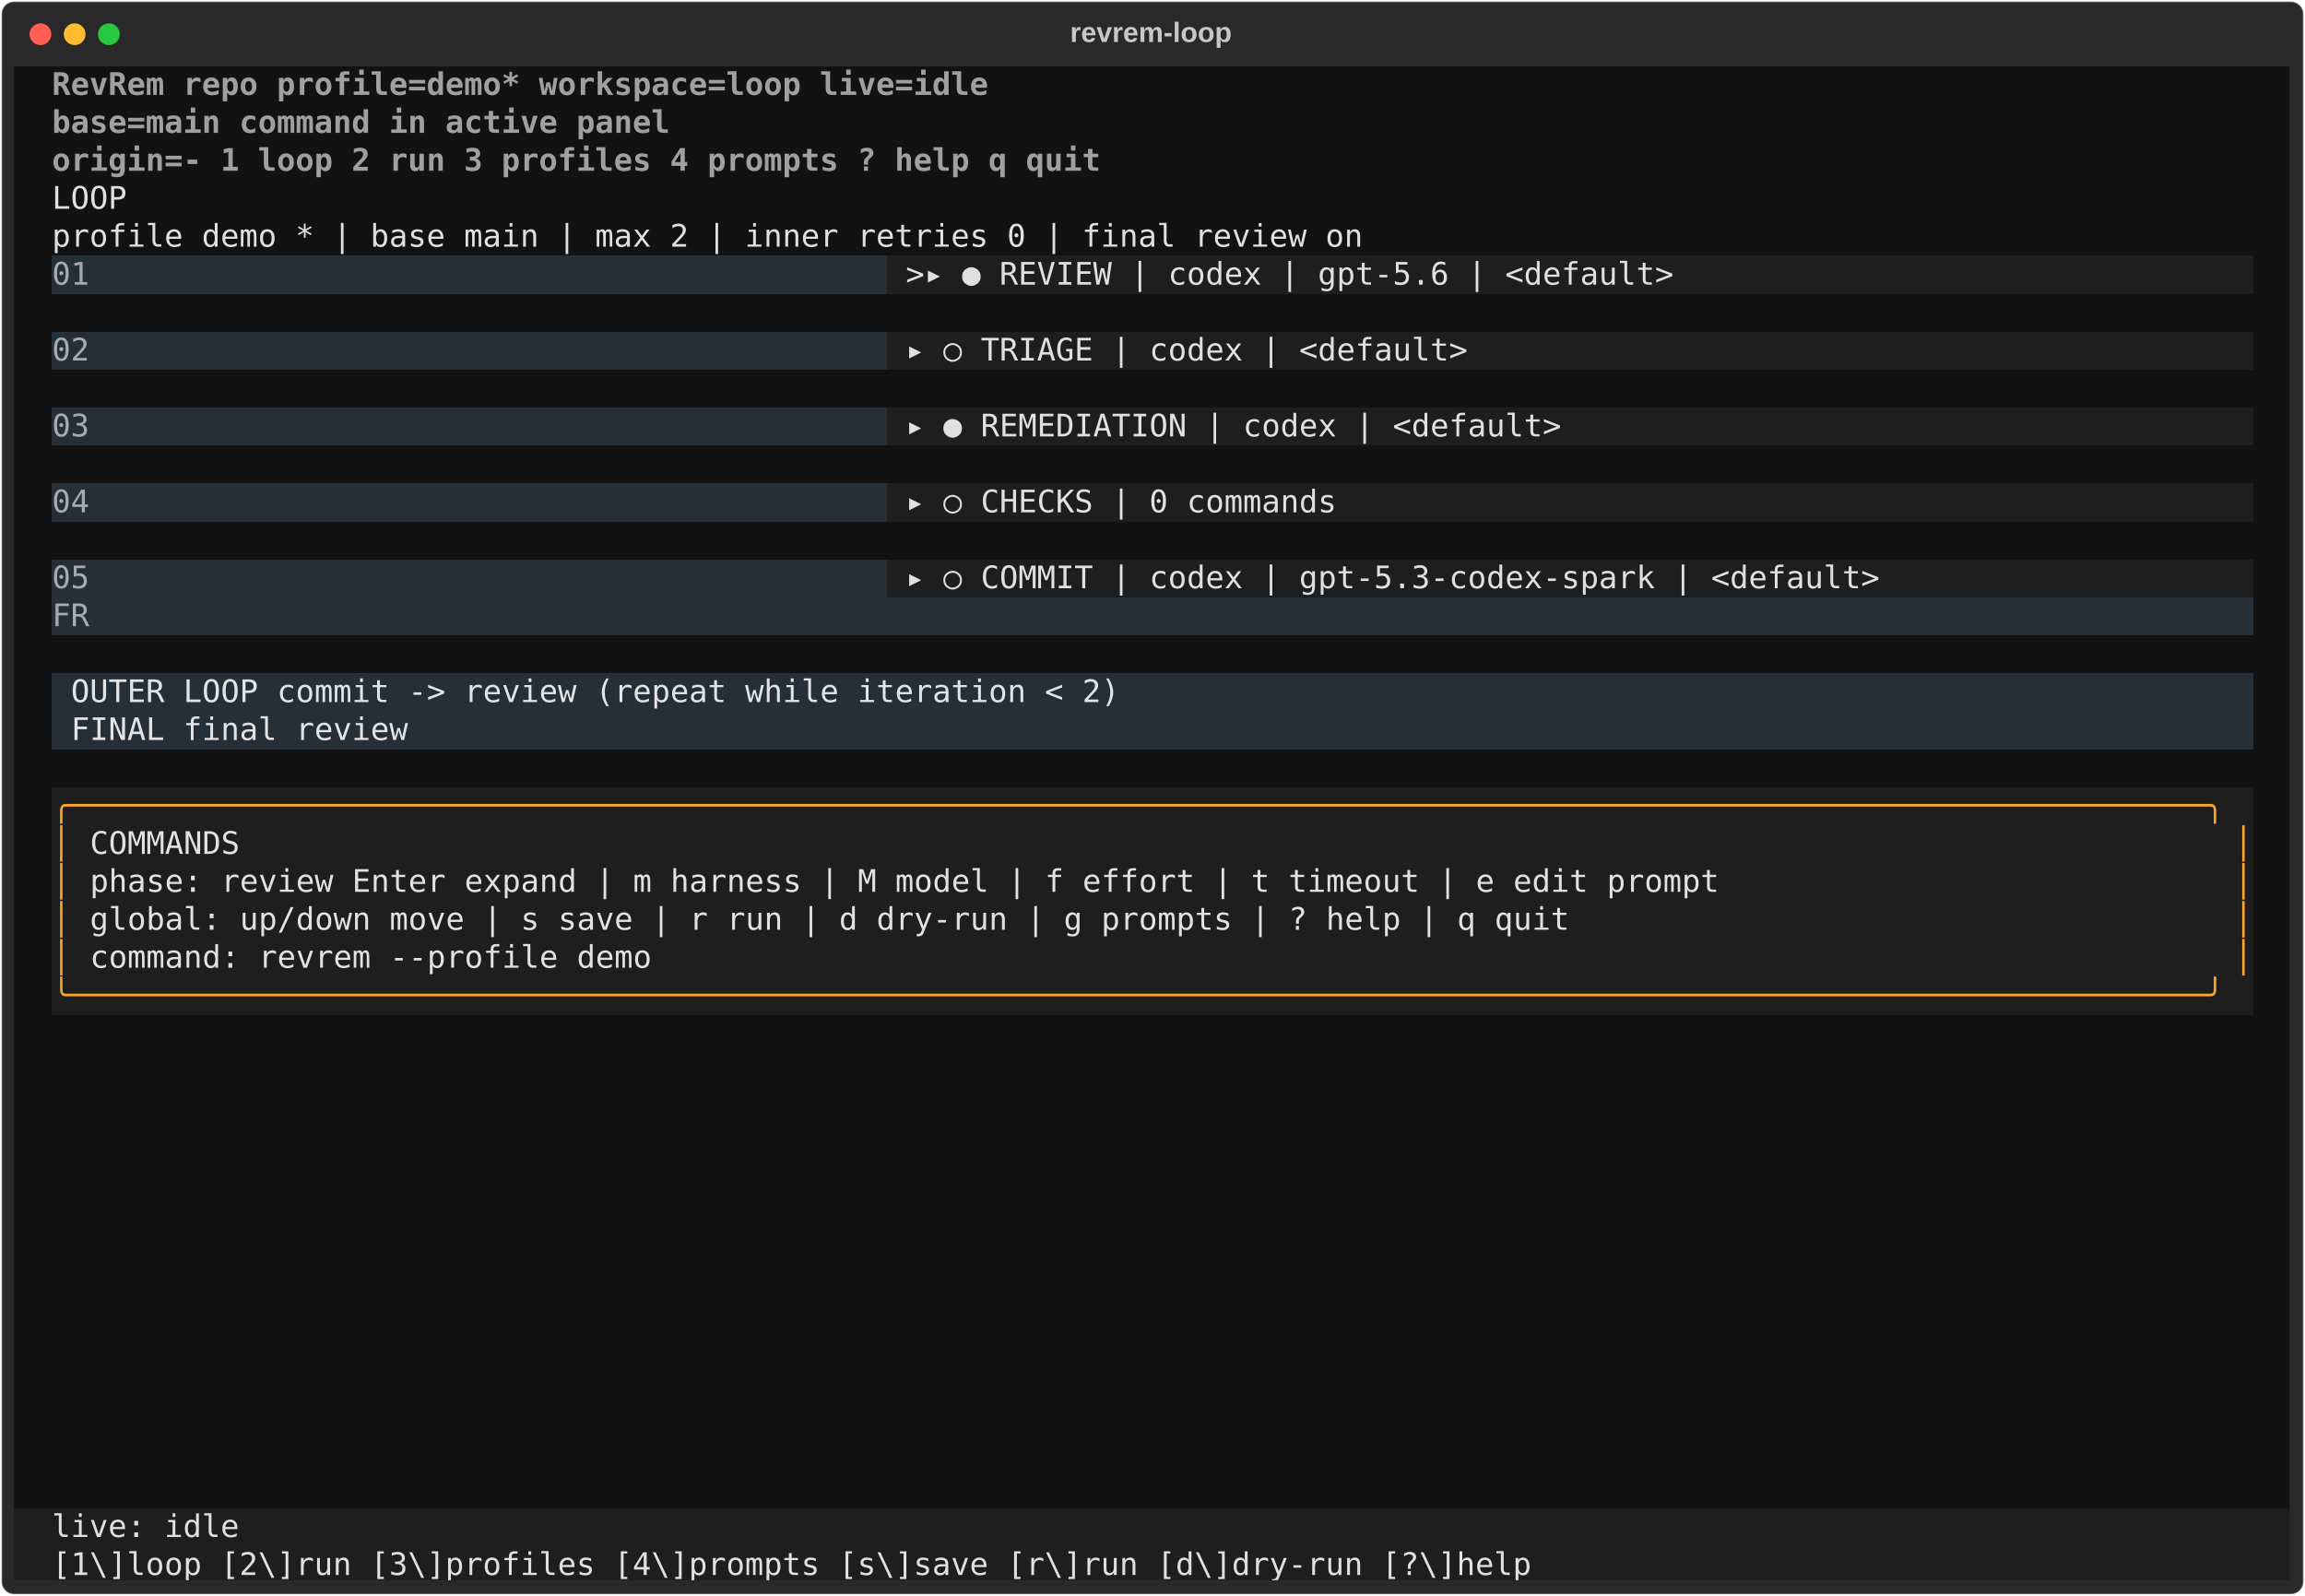
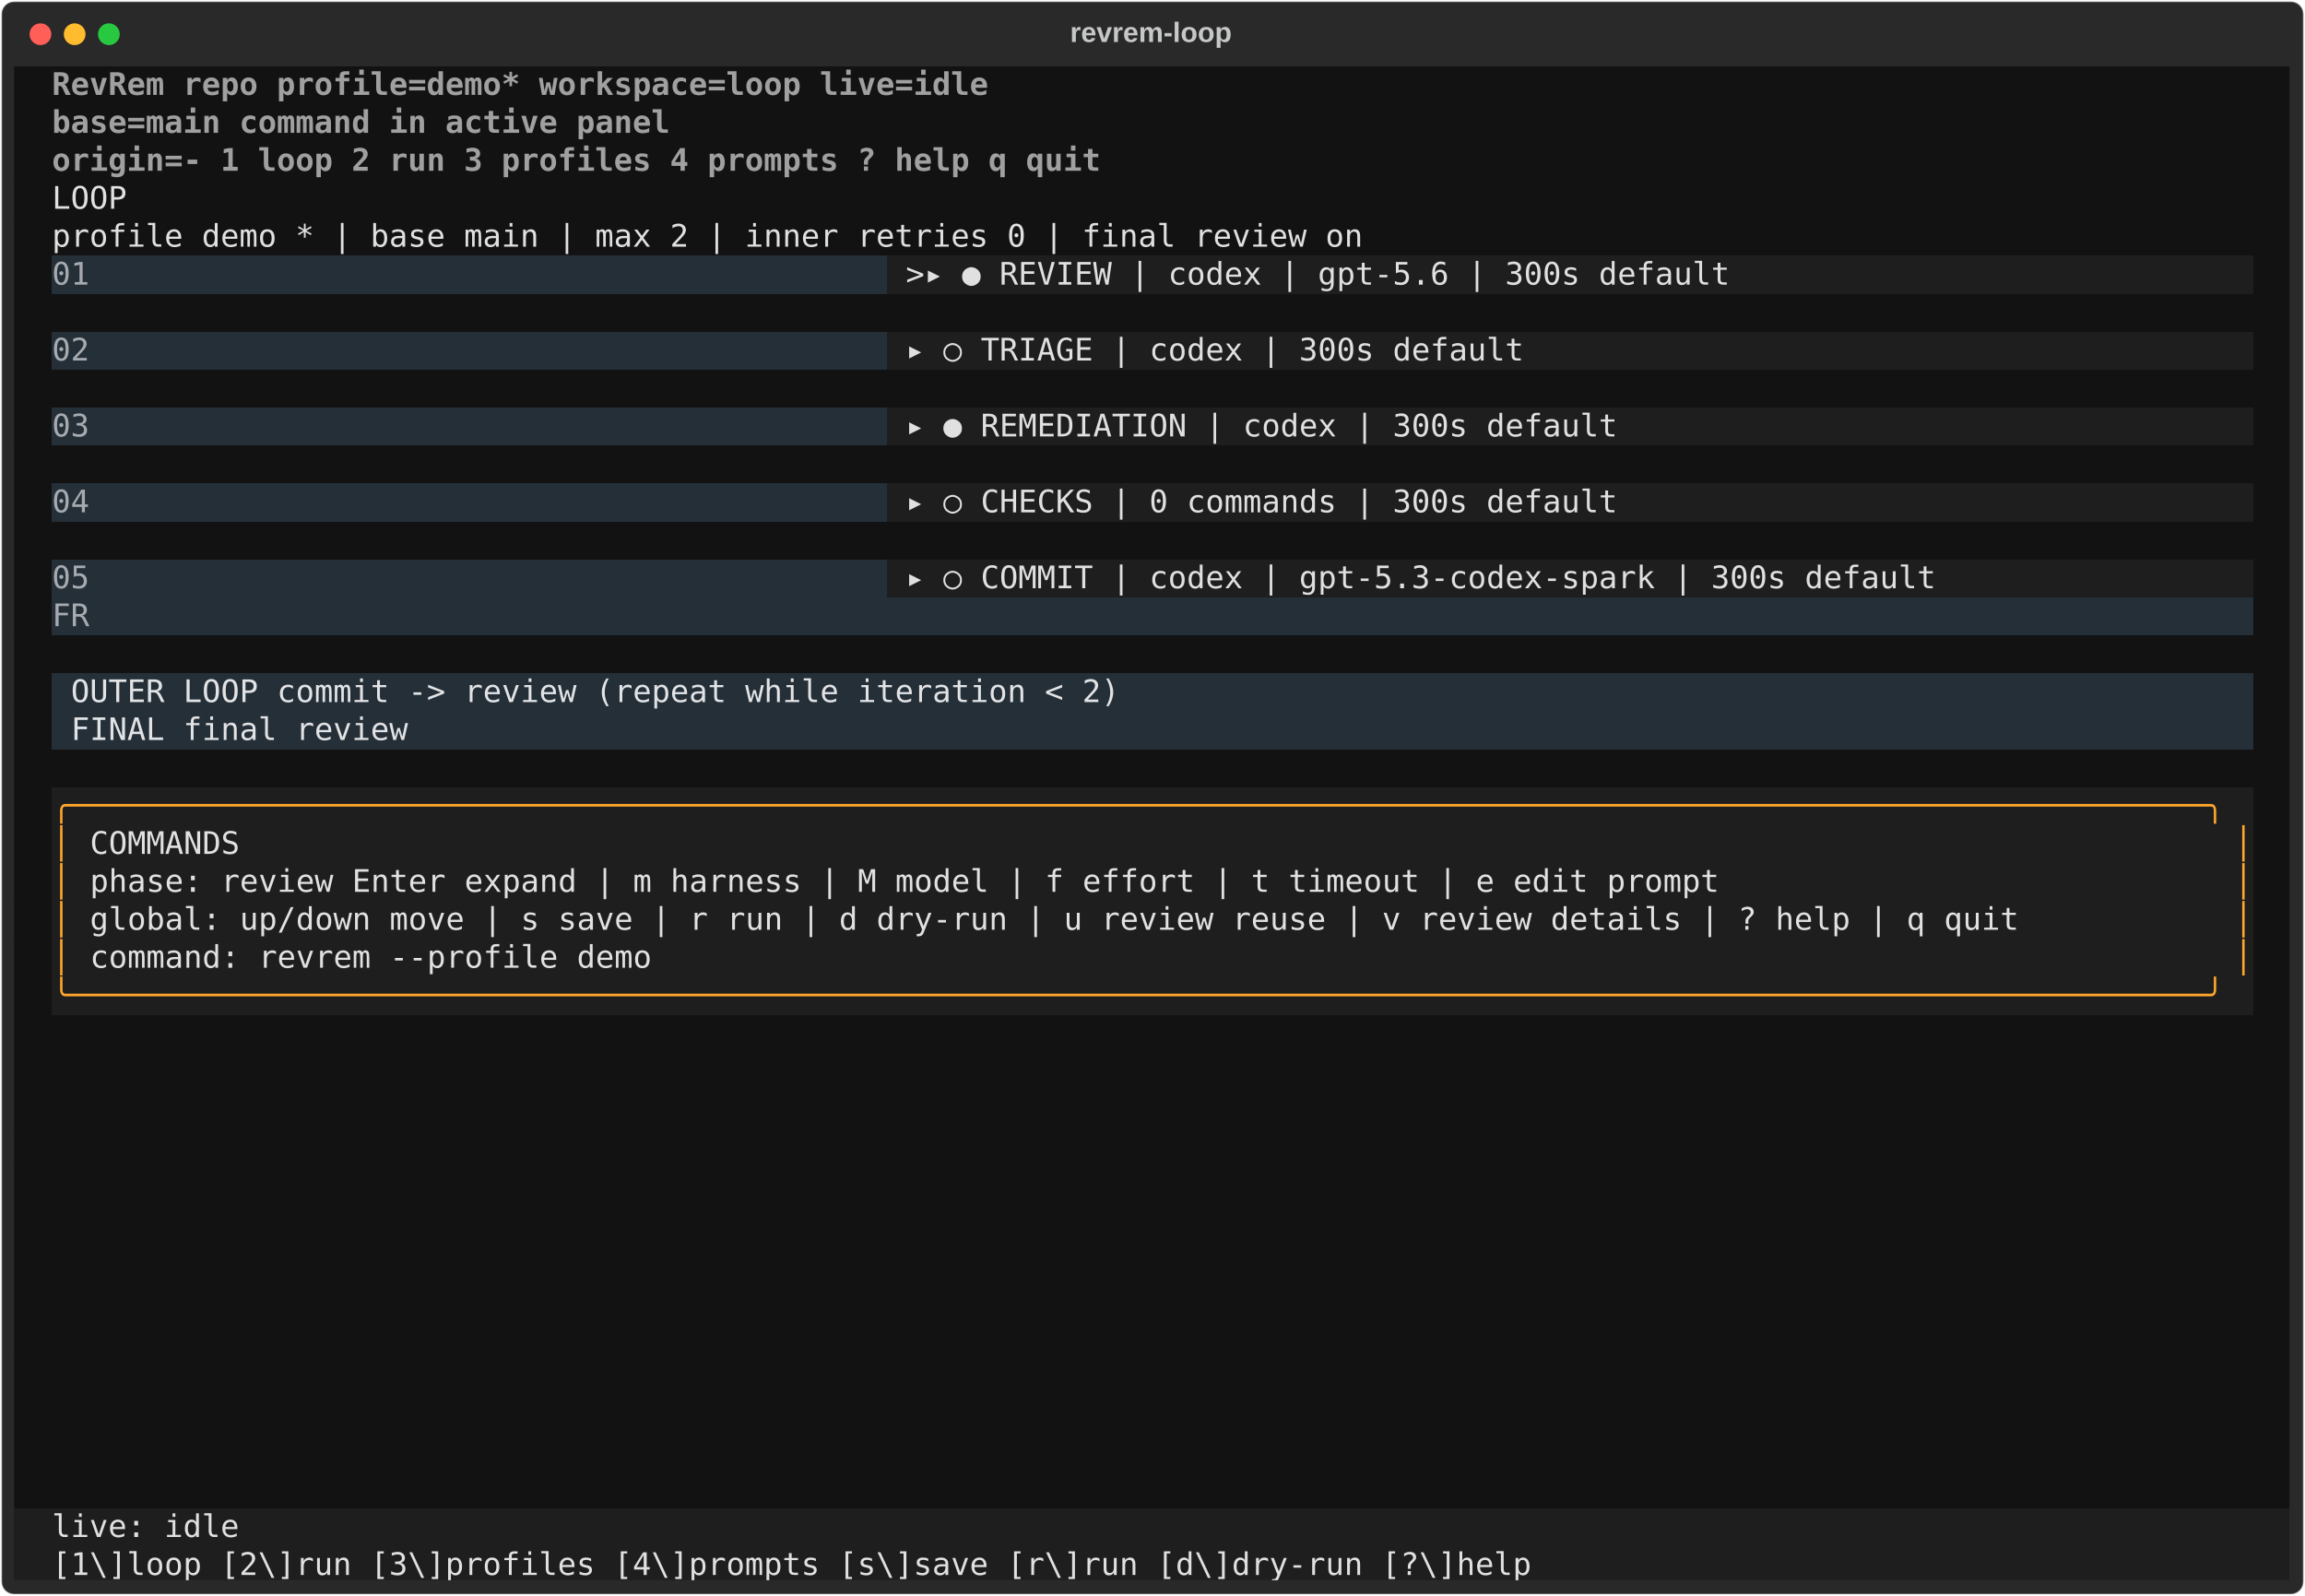
<svg xmlns="http://www.w3.org/2000/svg" class="rich-terminal" viewBox="0 0 1482 1026.0">
  <style>

    @font-face {
        font-family: "Fira Code";
        src: local("FiraCode-Regular"),
                url("https://cdnjs.cloudflare.com/ajax/libs/firacode/6.2.0/woff2/FiraCode-Regular.woff2") format("woff2"),
                url("https://cdnjs.cloudflare.com/ajax/libs/firacode/6.2.0/woff/FiraCode-Regular.woff") format("woff");
        font-style: normal;
        font-weight: 400;
    }
    @font-face {
        font-family: "Fira Code";
        src: local("FiraCode-Bold"),
                url("https://cdnjs.cloudflare.com/ajax/libs/firacode/6.2.0/woff2/FiraCode-Bold.woff2") format("woff2"),
                url("https://cdnjs.cloudflare.com/ajax/libs/firacode/6.2.0/woff/FiraCode-Bold.woff") format("woff");
        font-style: bold;
        font-weight: 700;
    }

    .terminal-ID-matrix {
        font-family: Fira Code, monospace;
        font-size: 20px;
        line-height: 24.4px;
        font-variant-east-asian: full-width;
    }

    .terminal-ID-title {
        font-size: 18px;
        font-weight: bold;
        font-family: arial;
    }

    .terminal-ID-r1 { fill: #c5c8c6 }
.terminal-ID-r2 { fill: #a0a0a0;font-weight: bold }
.terminal-ID-r3 { fill: #e0e0e0 }
.terminal-ID-r4 { fill: #a7abaf }
.terminal-ID-r5 { fill: #e2e3e5 }
.terminal-ID-r6 { fill: #fea62b }
.terminal-ID-r7 { fill: #e1e1e1 }
    </style>
  <defs>
    <clipPath id="terminal-ID-clip-terminal">
      <rect x="0" y="0" width="1463.0" height="975.0" />
    </clipPath>
    <clipPath id="terminal-ID-line-0">
      <rect x="0" y="1.5" width="1464" height="24.65" />
    </clipPath>
    <clipPath id="terminal-ID-line-1">
      <rect x="0" y="25.9" width="1464" height="24.65" />
    </clipPath>
    <clipPath id="terminal-ID-line-2">
      <rect x="0" y="50.3" width="1464" height="24.65" />
    </clipPath>
    <clipPath id="terminal-ID-line-3">
      <rect x="0" y="74.7" width="1464" height="24.65" />
    </clipPath>
    <clipPath id="terminal-ID-line-4">
      <rect x="0" y="99.1" width="1464" height="24.65" />
    </clipPath>
    <clipPath id="terminal-ID-line-5">
      <rect x="0" y="123.5" width="1464" height="24.65" />
    </clipPath>
    <clipPath id="terminal-ID-line-6">
      <rect x="0" y="147.9" width="1464" height="24.65" />
    </clipPath>
    <clipPath id="terminal-ID-line-7">
      <rect x="0" y="172.3" width="1464" height="24.65" />
    </clipPath>
    <clipPath id="terminal-ID-line-8">
      <rect x="0" y="196.7" width="1464" height="24.65" />
    </clipPath>
    <clipPath id="terminal-ID-line-9">
      <rect x="0" y="221.1" width="1464" height="24.65" />
    </clipPath>
    <clipPath id="terminal-ID-line-10">
      <rect x="0" y="245.5" width="1464" height="24.65" />
    </clipPath>
    <clipPath id="terminal-ID-line-11">
      <rect x="0" y="269.9" width="1464" height="24.65" />
    </clipPath>
    <clipPath id="terminal-ID-line-12">
      <rect x="0" y="294.3" width="1464" height="24.65" />
    </clipPath>
    <clipPath id="terminal-ID-line-13">
      <rect x="0" y="318.7" width="1464" height="24.65" />
    </clipPath>
    <clipPath id="terminal-ID-line-14">
      <rect x="0" y="343.1" width="1464" height="24.65" />
    </clipPath>
    <clipPath id="terminal-ID-line-15">
      <rect x="0" y="367.5" width="1464" height="24.65" />
    </clipPath>
    <clipPath id="terminal-ID-line-16">
      <rect x="0" y="391.9" width="1464" height="24.65" />
    </clipPath>
    <clipPath id="terminal-ID-line-17">
      <rect x="0" y="416.3" width="1464" height="24.65" />
    </clipPath>
    <clipPath id="terminal-ID-line-18">
      <rect x="0" y="440.7" width="1464" height="24.65" />
    </clipPath>
    <clipPath id="terminal-ID-line-19">
      <rect x="0" y="465.1" width="1464" height="24.65" />
    </clipPath>
    <clipPath id="terminal-ID-line-20">
      <rect x="0" y="489.5" width="1464" height="24.65" />
    </clipPath>
    <clipPath id="terminal-ID-line-21">
      <rect x="0" y="513.9" width="1464" height="24.65" />
    </clipPath>
    <clipPath id="terminal-ID-line-22">
      <rect x="0" y="538.3" width="1464" height="24.65" />
    </clipPath>
    <clipPath id="terminal-ID-line-23">
      <rect x="0" y="562.7" width="1464" height="24.65" />
    </clipPath>
    <clipPath id="terminal-ID-line-24">
      <rect x="0" y="587.1" width="1464" height="24.65" />
    </clipPath>
    <clipPath id="terminal-ID-line-25">
      <rect x="0" y="611.5" width="1464" height="24.65" />
    </clipPath>
    <clipPath id="terminal-ID-line-26">
      <rect x="0" y="635.9" width="1464" height="24.65" />
    </clipPath>
    <clipPath id="terminal-ID-line-27">
      <rect x="0" y="660.3" width="1464" height="24.65" />
    </clipPath>
    <clipPath id="terminal-ID-line-28">
      <rect x="0" y="684.7" width="1464" height="24.65" />
    </clipPath>
    <clipPath id="terminal-ID-line-29">
      <rect x="0" y="709.1" width="1464" height="24.65" />
    </clipPath>
    <clipPath id="terminal-ID-line-30">
      <rect x="0" y="733.5" width="1464" height="24.65" />
    </clipPath>
    <clipPath id="terminal-ID-line-31">
      <rect x="0" y="757.9" width="1464" height="24.65" />
    </clipPath>
    <clipPath id="terminal-ID-line-32">
      <rect x="0" y="782.3" width="1464" height="24.65" />
    </clipPath>
    <clipPath id="terminal-ID-line-33">
      <rect x="0" y="806.7" width="1464" height="24.65" />
    </clipPath>
    <clipPath id="terminal-ID-line-34">
      <rect x="0" y="831.1" width="1464" height="24.65" />
    </clipPath>
    <clipPath id="terminal-ID-line-35">
      <rect x="0" y="855.5" width="1464" height="24.65" />
    </clipPath>
    <clipPath id="terminal-ID-line-36">
      <rect x="0" y="879.9" width="1464" height="24.65" />
    </clipPath>
    <clipPath id="terminal-ID-line-37">
      <rect x="0" y="904.3" width="1464" height="24.65" />
    </clipPath>
    <clipPath id="terminal-ID-line-38">
      <rect x="0" y="928.7" width="1464" height="24.65" />
    </clipPath>
  </defs>
  <rect fill="#292929" stroke="rgba(255,255,255,0.35)" stroke-width="1" x="1" y="1" width="1480" height="1024" rx="8" />
  <text class="terminal-ID-title" fill="#c5c8c6" text-anchor="middle" x="740" y="27">revrem-loop</text>
  <g transform="translate(26,22)">
    <circle cx="0" cy="0" r="7" fill="#ff5f57" />
    <circle cx="22" cy="0" r="7" fill="#febc2e" />
    <circle cx="44" cy="0" r="7" fill="#28c840" />
  </g>
  <g transform="translate(9, 41)" clip-path="url(#terminal-ID-clip-terminal)">
    <rect fill="#121212" x="0" y="1.5" width="24.4" height="24.65" shape-rendering="crispEdges" />
    <rect fill="#121212" x="24.4" y="1.5" width="658.8" height="24.65" shape-rendering="crispEdges" />
    <rect fill="#121212" x="683.2" y="1.5" width="780.8" height="24.65" shape-rendering="crispEdges" />
    <rect fill="#121212" x="0" y="25.9" width="24.4" height="24.65" shape-rendering="crispEdges" />
    <rect fill="#121212" x="24.4" y="25.9" width="414.8" height="24.65" shape-rendering="crispEdges" />
    <rect fill="#121212" x="439.2" y="25.9" width="1024.8" height="24.65" shape-rendering="crispEdges" />
    <rect fill="#121212" x="0" y="50.3" width="24.4" height="24.65" shape-rendering="crispEdges" />
    <rect fill="#121212" x="24.4" y="50.3" width="719.8" height="24.65" shape-rendering="crispEdges" />
    <rect fill="#121212" x="744.2" y="50.3" width="719.8" height="24.65" shape-rendering="crispEdges" />
    <rect fill="#121212" x="0" y="74.7" width="24.4" height="24.65" shape-rendering="crispEdges" />
    <rect fill="#121212" x="24.4" y="74.7" width="48.8" height="24.65" shape-rendering="crispEdges" />
    <rect fill="#121212" x="73.2" y="74.7" width="1390.8" height="24.65" shape-rendering="crispEdges" />
    <rect fill="#121212" x="0" y="99.1" width="24.4" height="24.65" shape-rendering="crispEdges" />
    <rect fill="#121212" x="24.4" y="99.1" width="854" height="24.65" shape-rendering="crispEdges" />
    <rect fill="#121212" x="878.4" y="99.1" width="585.6" height="24.65" shape-rendering="crispEdges" />
    <rect fill="#121212" x="0" y="123.5" width="24.4" height="24.65" shape-rendering="crispEdges" />
    <rect fill="#242f38" x="24.4" y="123.5" width="24.4" height="24.65" shape-rendering="crispEdges" />
    <rect fill="#242f38" x="48.8" y="123.5" width="512.4" height="24.65" shape-rendering="crispEdges" />
    <rect fill="#1e1e1e" x="561.2" y="123.5" width="12.2" height="24.65" shape-rendering="crispEdges" />
-     <rect fill="#1e1e1e" x="573.4" y="123.5" width="561.2" height="24.65" shape-rendering="crispEdges" />
-     <rect fill="#1e1e1e" x="1134.6" y="123.5" width="305" height="24.65" shape-rendering="crispEdges" />
+     <rect fill="#1e1e1e" x="573.4" y="123.5" width="597.8" height="24.65" shape-rendering="crispEdges" />
+     <rect fill="#1e1e1e" x="1171.2" y="123.5" width="268.4" height="24.65" shape-rendering="crispEdges" />
    <rect fill="#121212" x="1439.6" y="123.5" width="24.4" height="24.65" shape-rendering="crispEdges" />
    <rect fill="#121212" x="0" y="147.9" width="1464" height="24.65" shape-rendering="crispEdges" />
    <rect fill="#121212" x="0" y="172.3" width="24.4" height="24.65" shape-rendering="crispEdges" />
    <rect fill="#242f38" x="24.4" y="172.3" width="24.4" height="24.65" shape-rendering="crispEdges" />
    <rect fill="#242f38" x="48.8" y="172.3" width="512.4" height="24.65" shape-rendering="crispEdges" />
    <rect fill="#1e1e1e" x="561.2" y="172.3" width="12.2" height="24.65" shape-rendering="crispEdges" />
-     <rect fill="#1e1e1e" x="573.4" y="172.3" width="439.2" height="24.65" shape-rendering="crispEdges" />
-     <rect fill="#1e1e1e" x="1012.6" y="172.3" width="427" height="24.65" shape-rendering="crispEdges" />
+     <rect fill="#1e1e1e" x="573.4" y="172.3" width="475.8" height="24.65" shape-rendering="crispEdges" />
+     <rect fill="#1e1e1e" x="1049.2" y="172.3" width="390.4" height="24.65" shape-rendering="crispEdges" />
    <rect fill="#121212" x="1439.6" y="172.3" width="24.4" height="24.65" shape-rendering="crispEdges" />
    <rect fill="#121212" x="0" y="196.7" width="1464" height="24.65" shape-rendering="crispEdges" />
    <rect fill="#121212" x="0" y="221.1" width="24.4" height="24.65" shape-rendering="crispEdges" />
    <rect fill="#242f38" x="24.4" y="221.1" width="24.4" height="24.65" shape-rendering="crispEdges" />
    <rect fill="#242f38" x="48.8" y="221.1" width="512.4" height="24.65" shape-rendering="crispEdges" />
    <rect fill="#1e1e1e" x="561.2" y="221.1" width="12.2" height="24.65" shape-rendering="crispEdges" />
-     <rect fill="#1e1e1e" x="573.4" y="221.1" width="439.2" height="24.65" shape-rendering="crispEdges" />
-     <rect fill="#1e1e1e" x="1012.6" y="221.1" width="427" height="24.65" shape-rendering="crispEdges" />
+     <rect fill="#1e1e1e" x="573.4" y="221.1" width="475.8" height="24.65" shape-rendering="crispEdges" />
+     <rect fill="#1e1e1e" x="1049.2" y="221.1" width="390.4" height="24.65" shape-rendering="crispEdges" />
    <rect fill="#121212" x="1439.6" y="221.1" width="24.4" height="24.65" shape-rendering="crispEdges" />
    <rect fill="#121212" x="0" y="245.5" width="1464" height="24.65" shape-rendering="crispEdges" />
    <rect fill="#121212" x="0" y="269.9" width="24.4" height="24.65" shape-rendering="crispEdges" />
    <rect fill="#242f38" x="24.4" y="269.9" width="24.4" height="24.65" shape-rendering="crispEdges" />
    <rect fill="#242f38" x="48.8" y="269.9" width="512.4" height="24.65" shape-rendering="crispEdges" />
    <rect fill="#1e1e1e" x="561.2" y="269.9" width="12.2" height="24.65" shape-rendering="crispEdges" />
-     <rect fill="#1e1e1e" x="573.4" y="269.9" width="353.8" height="24.65" shape-rendering="crispEdges" />
-     <rect fill="#1e1e1e" x="927.2" y="269.9" width="512.4" height="24.65" shape-rendering="crispEdges" />
+     <rect fill="#1e1e1e" x="573.4" y="269.9" width="536.8" height="24.65" shape-rendering="crispEdges" />
+     <rect fill="#1e1e1e" x="1110.2" y="269.9" width="329.4" height="24.65" shape-rendering="crispEdges" />
    <rect fill="#121212" x="1439.6" y="269.9" width="24.4" height="24.65" shape-rendering="crispEdges" />
    <rect fill="#121212" x="0" y="294.3" width="1464" height="24.65" shape-rendering="crispEdges" />
    <rect fill="#121212" x="0" y="318.7" width="24.4" height="24.65" shape-rendering="crispEdges" />
    <rect fill="#242f38" x="24.4" y="318.7" width="24.4" height="24.65" shape-rendering="crispEdges" />
    <rect fill="#242f38" x="48.8" y="318.7" width="512.4" height="24.65" shape-rendering="crispEdges" />
    <rect fill="#1e1e1e" x="561.2" y="318.7" width="12.2" height="24.65" shape-rendering="crispEdges" />
-     <rect fill="#1e1e1e" x="573.4" y="318.7" width="707.6" height="24.65" shape-rendering="crispEdges" />
-     <rect fill="#1e1e1e" x="1281" y="318.7" width="158.6" height="24.65" shape-rendering="crispEdges" />
+     <rect fill="#1e1e1e" x="573.4" y="318.7" width="744.2" height="24.65" shape-rendering="crispEdges" />
+     <rect fill="#1e1e1e" x="1317.6" y="318.7" width="122" height="24.65" shape-rendering="crispEdges" />
    <rect fill="#121212" x="1439.6" y="318.7" width="24.4" height="24.65" shape-rendering="crispEdges" />
    <rect fill="#121212" x="0" y="343.1" width="24.4" height="24.65" shape-rendering="crispEdges" />
    <rect fill="#242f38" x="24.4" y="343.1" width="24.4" height="24.65" shape-rendering="crispEdges" />
    <rect fill="#242f38" x="48.8" y="343.1" width="1390.8" height="24.65" shape-rendering="crispEdges" />
    <rect fill="#121212" x="1439.6" y="343.1" width="24.4" height="24.65" shape-rendering="crispEdges" />
    <rect fill="#121212" x="0" y="367.5" width="1464" height="24.65" shape-rendering="crispEdges" />
    <rect fill="#121212" x="0" y="391.9" width="24.4" height="24.65" shape-rendering="crispEdges" />
    <rect fill="#242f38" x="24.4" y="391.9" width="12.2" height="24.65" shape-rendering="crispEdges" />
    <rect fill="#242f38" x="36.6" y="391.9" width="768.6" height="24.65" shape-rendering="crispEdges" />
    <rect fill="#242f38" x="805.2" y="391.9" width="634.4" height="24.65" shape-rendering="crispEdges" />
    <rect fill="#121212" x="1439.6" y="391.9" width="24.4" height="24.65" shape-rendering="crispEdges" />
    <rect fill="#121212" x="0" y="416.3" width="24.4" height="24.65" shape-rendering="crispEdges" />
    <rect fill="#242f38" x="24.4" y="416.3" width="12.2" height="24.65" shape-rendering="crispEdges" />
    <rect fill="#242f38" x="36.6" y="416.3" width="305" height="24.65" shape-rendering="crispEdges" />
    <rect fill="#242f38" x="341.6" y="416.3" width="1098" height="24.65" shape-rendering="crispEdges" />
    <rect fill="#121212" x="1439.6" y="416.3" width="24.4" height="24.65" shape-rendering="crispEdges" />
    <rect fill="#121212" x="0" y="440.7" width="1464" height="24.65" shape-rendering="crispEdges" />
    <rect fill="#121212" x="0" y="465.1" width="24.4" height="24.65" shape-rendering="crispEdges" />
    <rect fill="#1e1e1e" x="24.4" y="465.1" width="1415.2" height="24.65" shape-rendering="crispEdges" />
    <rect fill="#121212" x="1439.6" y="465.1" width="24.4" height="24.65" shape-rendering="crispEdges" />
    <rect fill="#121212" x="0" y="489.5" width="24.4" height="24.65" shape-rendering="crispEdges" />
    <rect fill="#1e1e1e" x="24.4" y="489.5" width="12.2" height="24.65" shape-rendering="crispEdges" />
    <rect fill="#1e1e1e" x="36.6" y="489.5" width="12.2" height="24.65" shape-rendering="crispEdges" />
    <rect fill="#1e1e1e" x="48.8" y="489.5" width="97.6" height="24.65" shape-rendering="crispEdges" />
    <rect fill="#1e1e1e" x="146.4" y="489.5" width="1281" height="24.65" shape-rendering="crispEdges" />
    <rect fill="#1e1e1e" x="1427.4" y="489.5" width="12.2" height="24.65" shape-rendering="crispEdges" />
    <rect fill="#121212" x="1439.6" y="489.5" width="24.4" height="24.65" shape-rendering="crispEdges" />
    <rect fill="#121212" x="0" y="513.9" width="24.4" height="24.65" shape-rendering="crispEdges" />
    <rect fill="#1e1e1e" x="24.4" y="513.9" width="12.2" height="24.65" shape-rendering="crispEdges" />
    <rect fill="#1e1e1e" x="36.6" y="513.9" width="12.2" height="24.65" shape-rendering="crispEdges" />
    <rect fill="#1e1e1e" x="48.8" y="513.9" width="1098" height="24.65" shape-rendering="crispEdges" />
    <rect fill="#1e1e1e" x="1146.8" y="513.9" width="280.6" height="24.65" shape-rendering="crispEdges" />
    <rect fill="#1e1e1e" x="1427.4" y="513.9" width="12.2" height="24.65" shape-rendering="crispEdges" />
    <rect fill="#121212" x="1439.6" y="513.9" width="24.4" height="24.65" shape-rendering="crispEdges" />
    <rect fill="#121212" x="0" y="538.3" width="24.4" height="24.65" shape-rendering="crispEdges" />
    <rect fill="#1e1e1e" x="24.4" y="538.3" width="12.2" height="24.65" shape-rendering="crispEdges" />
    <rect fill="#1e1e1e" x="36.6" y="538.3" width="12.2" height="24.65" shape-rendering="crispEdges" />
-     <rect fill="#1e1e1e" x="48.8" y="538.3" width="963.8" height="24.65" shape-rendering="crispEdges" />
-     <rect fill="#1e1e1e" x="1012.6" y="538.3" width="414.8" height="24.65" shape-rendering="crispEdges" />
+     <rect fill="#1e1e1e" x="48.8" y="538.3" width="1256.6" height="24.65" shape-rendering="crispEdges" />
+     <rect fill="#1e1e1e" x="1305.4" y="538.3" width="122" height="24.65" shape-rendering="crispEdges" />
    <rect fill="#1e1e1e" x="1427.4" y="538.3" width="12.2" height="24.65" shape-rendering="crispEdges" />
    <rect fill="#121212" x="1439.6" y="538.3" width="24.4" height="24.65" shape-rendering="crispEdges" />
    <rect fill="#121212" x="0" y="562.7" width="24.4" height="24.65" shape-rendering="crispEdges" />
    <rect fill="#1e1e1e" x="24.4" y="562.7" width="12.2" height="24.65" shape-rendering="crispEdges" />
    <rect fill="#1e1e1e" x="36.6" y="562.7" width="12.2" height="24.65" shape-rendering="crispEdges" />
    <rect fill="#1e1e1e" x="48.8" y="562.7" width="366" height="24.65" shape-rendering="crispEdges" />
    <rect fill="#1e1e1e" x="414.8" y="562.7" width="1012.6" height="24.65" shape-rendering="crispEdges" />
    <rect fill="#1e1e1e" x="1427.4" y="562.7" width="12.2" height="24.65" shape-rendering="crispEdges" />
    <rect fill="#121212" x="1439.6" y="562.7" width="24.4" height="24.65" shape-rendering="crispEdges" />
    <rect fill="#121212" x="0" y="587.1" width="24.4" height="24.65" shape-rendering="crispEdges" />
    <rect fill="#1e1e1e" x="24.4" y="587.1" width="1415.2" height="24.65" shape-rendering="crispEdges" />
    <rect fill="#121212" x="1439.6" y="587.1" width="24.4" height="24.65" shape-rendering="crispEdges" />
    <rect fill="#121212" x="0" y="611.5" width="1464" height="24.65" shape-rendering="crispEdges" />
    <rect fill="#121212" x="0" y="635.9" width="1464" height="24.65" shape-rendering="crispEdges" />
    <rect fill="#121212" x="0" y="660.3" width="1464" height="24.65" shape-rendering="crispEdges" />
    <rect fill="#121212" x="0" y="684.7" width="1464" height="24.65" shape-rendering="crispEdges" />
    <rect fill="#121212" x="0" y="709.1" width="1464" height="24.65" shape-rendering="crispEdges" />
    <rect fill="#121212" x="0" y="733.5" width="1464" height="24.65" shape-rendering="crispEdges" />
    <rect fill="#121212" x="0" y="757.9" width="1464" height="24.65" shape-rendering="crispEdges" />
    <rect fill="#121212" x="0" y="782.3" width="1464" height="24.65" shape-rendering="crispEdges" />
    <rect fill="#121212" x="0" y="806.7" width="1464" height="24.65" shape-rendering="crispEdges" />
    <rect fill="#121212" x="0" y="831.1" width="1464" height="24.65" shape-rendering="crispEdges" />
    <rect fill="#121212" x="0" y="855.5" width="1464" height="24.65" shape-rendering="crispEdges" />
    <rect fill="#121212" x="0" y="879.9" width="1464" height="24.65" shape-rendering="crispEdges" />
    <rect fill="#121212" x="0" y="904.3" width="1464" height="24.65" shape-rendering="crispEdges" />
    <rect fill="#1e1e1e" x="0" y="928.7" width="24.4" height="24.65" shape-rendering="crispEdges" />
    <rect fill="#1e1e1e" x="24.4" y="928.7" width="122" height="24.65" shape-rendering="crispEdges" />
    <rect fill="#1e1e1e" x="146.4" y="928.7" width="1317.6" height="24.65" shape-rendering="crispEdges" />
    <rect fill="#1e1e1e" x="0" y="953.1" width="24.4" height="24.65" shape-rendering="crispEdges" />
    <rect fill="#1e1e1e" x="24.4" y="953.1" width="963.8" height="24.65" shape-rendering="crispEdges" />
    <rect fill="#1e1e1e" x="988.2" y="953.1" width="475.8" height="24.65" shape-rendering="crispEdges" />
    <g class="terminal-ID-matrix">
      <text class="terminal-ID-r2" x="24.4" y="20" textLength="658.8" clip-path="url(#terminal-ID-line-0)">RevRem  repo  profile=demo*  workspace=loop  live=idle</text>
      <text class="terminal-ID-r1" x="1464" y="20" textLength="12.2" clip-path="url(#terminal-ID-line-0)">
</text>
      <text class="terminal-ID-r2" x="24.4" y="44.4" textLength="414.8" clip-path="url(#terminal-ID-line-1)">base=main  command in active panel</text>
      <text class="terminal-ID-r1" x="1464" y="44.4" textLength="12.2" clip-path="url(#terminal-ID-line-1)">
</text>
      <text class="terminal-ID-r2" x="24.4" y="68.8" textLength="719.8" clip-path="url(#terminal-ID-line-2)">origin=-  1 loop 2 run 3 profiles 4 prompts  ? help  q quit</text>
      <text class="terminal-ID-r1" x="1464" y="68.8" textLength="12.2" clip-path="url(#terminal-ID-line-2)">
</text>
      <text class="terminal-ID-r3" x="24.4" y="93.2" textLength="48.8" clip-path="url(#terminal-ID-line-3)">LOOP</text>
      <text class="terminal-ID-r1" x="1464" y="93.2" textLength="12.2" clip-path="url(#terminal-ID-line-3)">
</text>
      <text class="terminal-ID-r3" x="24.4" y="117.6" textLength="854" clip-path="url(#terminal-ID-line-4)">profile demo * | base main | max 2 | inner retries 0 | final review on</text>
      <text class="terminal-ID-r1" x="1464" y="117.6" textLength="12.2" clip-path="url(#terminal-ID-line-4)">
</text>
      <text class="terminal-ID-r4" x="24.4" y="142" textLength="24.4" clip-path="url(#terminal-ID-line-5)">01</text>
-       <text class="terminal-ID-r3" x="573.4" y="142" textLength="561.2" clip-path="url(#terminal-ID-line-5)">&gt;▸ ● REVIEW      | codex | gpt-5.6 | &lt;default&gt;</text>
+       <text class="terminal-ID-r3" x="573.4" y="142" textLength="597.8" clip-path="url(#terminal-ID-line-5)">&gt;▸ ● REVIEW      | codex | gpt-5.6 | 300s default</text>
      <text class="terminal-ID-r1" x="1464" y="142" textLength="12.2" clip-path="url(#terminal-ID-line-5)">
</text>
      <text class="terminal-ID-r1" x="1464" y="166.4" textLength="12.2" clip-path="url(#terminal-ID-line-6)">
</text>
      <text class="terminal-ID-r4" x="24.4" y="190.8" textLength="24.4" clip-path="url(#terminal-ID-line-7)">02</text>
-       <text class="terminal-ID-r3" x="573.4" y="190.8" textLength="439.2" clip-path="url(#terminal-ID-line-7)"> ▸ ○ TRIAGE      | codex | &lt;default&gt;</text>
+       <text class="terminal-ID-r3" x="573.4" y="190.8" textLength="475.8" clip-path="url(#terminal-ID-line-7)"> ▸ ○ TRIAGE      | codex | 300s default</text>
      <text class="terminal-ID-r1" x="1464" y="190.8" textLength="12.2" clip-path="url(#terminal-ID-line-7)">
</text>
      <text class="terminal-ID-r1" x="1464" y="215.2" textLength="12.2" clip-path="url(#terminal-ID-line-8)">
</text>
      <text class="terminal-ID-r4" x="24.4" y="239.6" textLength="24.4" clip-path="url(#terminal-ID-line-9)">03</text>
-       <text class="terminal-ID-r3" x="573.4" y="239.6" textLength="439.2" clip-path="url(#terminal-ID-line-9)"> ▸ ● REMEDIATION | codex | &lt;default&gt;</text>
+       <text class="terminal-ID-r3" x="573.4" y="239.6" textLength="475.8" clip-path="url(#terminal-ID-line-9)"> ▸ ● REMEDIATION | codex | 300s default</text>
      <text class="terminal-ID-r1" x="1464" y="239.6" textLength="12.2" clip-path="url(#terminal-ID-line-9)">
</text>
      <text class="terminal-ID-r1" x="1464" y="264" textLength="12.2" clip-path="url(#terminal-ID-line-10)">
</text>
      <text class="terminal-ID-r4" x="24.4" y="288.4" textLength="24.4" clip-path="url(#terminal-ID-line-11)">04</text>
-       <text class="terminal-ID-r3" x="573.4" y="288.4" textLength="353.8" clip-path="url(#terminal-ID-line-11)"> ▸ ○ CHECKS      | 0 commands</text>
+       <text class="terminal-ID-r3" x="573.4" y="288.4" textLength="536.8" clip-path="url(#terminal-ID-line-11)"> ▸ ○ CHECKS      | 0 commands | 300s default</text>
      <text class="terminal-ID-r1" x="1464" y="288.4" textLength="12.2" clip-path="url(#terminal-ID-line-11)">
</text>
      <text class="terminal-ID-r1" x="1464" y="312.8" textLength="12.2" clip-path="url(#terminal-ID-line-12)">
</text>
      <text class="terminal-ID-r4" x="24.4" y="337.2" textLength="24.4" clip-path="url(#terminal-ID-line-13)">05</text>
-       <text class="terminal-ID-r3" x="573.4" y="337.2" textLength="707.6" clip-path="url(#terminal-ID-line-13)"> ▸ ○ COMMIT      | codex | gpt-5.3-codex-spark | &lt;default&gt;</text>
+       <text class="terminal-ID-r3" x="573.4" y="337.2" textLength="744.2" clip-path="url(#terminal-ID-line-13)"> ▸ ○ COMMIT      | codex | gpt-5.3-codex-spark | 300s default</text>
      <text class="terminal-ID-r1" x="1464" y="337.2" textLength="12.2" clip-path="url(#terminal-ID-line-13)">
</text>
      <text class="terminal-ID-r4" x="24.4" y="361.6" textLength="24.4" clip-path="url(#terminal-ID-line-14)">FR</text>
      <text class="terminal-ID-r1" x="1464" y="361.6" textLength="12.2" clip-path="url(#terminal-ID-line-14)">
</text>
      <text class="terminal-ID-r1" x="1464" y="386" textLength="12.2" clip-path="url(#terminal-ID-line-15)">
</text>
      <text class="terminal-ID-r5" x="36.6" y="410.4" textLength="768.6" clip-path="url(#terminal-ID-line-16)">OUTER LOOP   commit -&gt; review      (repeat while iteration &lt; 2)</text>
      <text class="terminal-ID-r1" x="1464" y="410.4" textLength="12.2" clip-path="url(#terminal-ID-line-16)">
</text>
      <text class="terminal-ID-r5" x="36.6" y="434.8" textLength="305" clip-path="url(#terminal-ID-line-17)">FINAL        final review</text>
      <text class="terminal-ID-r1" x="1464" y="434.8" textLength="12.2" clip-path="url(#terminal-ID-line-17)">
</text>
      <text class="terminal-ID-r1" x="1464" y="459.2" textLength="12.2" clip-path="url(#terminal-ID-line-18)">
</text>
      <text class="terminal-ID-r6" x="24.4" y="483.6" textLength="1415.2" clip-path="url(#terminal-ID-line-19)">╭──────────────────────────────────────────────────────────────────────────────────────────────────────────────────╮</text>
      <text class="terminal-ID-r1" x="1464" y="483.6" textLength="12.2" clip-path="url(#terminal-ID-line-19)">
</text>
      <text class="terminal-ID-r6" x="24.4" y="508" textLength="12.2" clip-path="url(#terminal-ID-line-20)">│</text>
      <text class="terminal-ID-r7" x="48.8" y="508" textLength="97.6" clip-path="url(#terminal-ID-line-20)">COMMANDS</text>
      <text class="terminal-ID-r6" x="1427.4" y="508" textLength="12.2" clip-path="url(#terminal-ID-line-20)">│</text>
      <text class="terminal-ID-r1" x="1464" y="508" textLength="12.2" clip-path="url(#terminal-ID-line-20)">
</text>
      <text class="terminal-ID-r6" x="24.4" y="532.4" textLength="12.2" clip-path="url(#terminal-ID-line-21)">│</text>
      <text class="terminal-ID-r7" x="48.8" y="532.4" textLength="1098" clip-path="url(#terminal-ID-line-21)">phase: review    Enter expand | m harness | M model | f effort | t timeout | e edit prompt</text>
      <text class="terminal-ID-r6" x="1427.4" y="532.4" textLength="12.2" clip-path="url(#terminal-ID-line-21)">│</text>
      <text class="terminal-ID-r1" x="1464" y="532.4" textLength="12.2" clip-path="url(#terminal-ID-line-21)">
</text>
      <text class="terminal-ID-r6" x="24.4" y="556.8" textLength="12.2" clip-path="url(#terminal-ID-line-22)">│</text>
-       <text class="terminal-ID-r7" x="48.8" y="556.8" textLength="963.8" clip-path="url(#terminal-ID-line-22)">global: up/down move | s save | r run | d dry-run | g prompts | ? help | q quit</text>
+       <text class="terminal-ID-r7" x="48.8" y="556.8" textLength="1256.6" clip-path="url(#terminal-ID-line-22)">global: up/down move | s save | r run | d dry-run | u review reuse | v review details | ? help | q quit</text>
      <text class="terminal-ID-r6" x="1427.4" y="556.8" textLength="12.2" clip-path="url(#terminal-ID-line-22)">│</text>
      <text class="terminal-ID-r1" x="1464" y="556.8" textLength="12.2" clip-path="url(#terminal-ID-line-22)">
</text>
      <text class="terminal-ID-r6" x="24.4" y="581.2" textLength="12.2" clip-path="url(#terminal-ID-line-23)">│</text>
      <text class="terminal-ID-r7" x="48.8" y="581.2" textLength="366" clip-path="url(#terminal-ID-line-23)">command: revrem --profile demo</text>
      <text class="terminal-ID-r6" x="1427.4" y="581.2" textLength="12.2" clip-path="url(#terminal-ID-line-23)">│</text>
      <text class="terminal-ID-r1" x="1464" y="581.2" textLength="12.2" clip-path="url(#terminal-ID-line-23)">
</text>
      <text class="terminal-ID-r6" x="24.4" y="605.6" textLength="1415.2" clip-path="url(#terminal-ID-line-24)">╰──────────────────────────────────────────────────────────────────────────────────────────────────────────────────╯</text>
      <text class="terminal-ID-r1" x="1464" y="605.6" textLength="12.2" clip-path="url(#terminal-ID-line-24)">
</text>
      <text class="terminal-ID-r1" x="1464" y="630" textLength="12.2" clip-path="url(#terminal-ID-line-25)">
</text>
      <text class="terminal-ID-r1" x="1464" y="654.4" textLength="12.2" clip-path="url(#terminal-ID-line-26)">
</text>
      <text class="terminal-ID-r1" x="1464" y="678.8" textLength="12.2" clip-path="url(#terminal-ID-line-27)">
</text>
      <text class="terminal-ID-r1" x="1464" y="703.2" textLength="12.2" clip-path="url(#terminal-ID-line-28)">
</text>
      <text class="terminal-ID-r1" x="1464" y="727.6" textLength="12.2" clip-path="url(#terminal-ID-line-29)">
</text>
      <text class="terminal-ID-r1" x="1464" y="752" textLength="12.2" clip-path="url(#terminal-ID-line-30)">
</text>
      <text class="terminal-ID-r1" x="1464" y="776.4" textLength="12.2" clip-path="url(#terminal-ID-line-31)">
</text>
      <text class="terminal-ID-r1" x="1464" y="800.8" textLength="12.2" clip-path="url(#terminal-ID-line-32)">
</text>
      <text class="terminal-ID-r1" x="1464" y="825.2" textLength="12.2" clip-path="url(#terminal-ID-line-33)">
</text>
      <text class="terminal-ID-r1" x="1464" y="849.6" textLength="12.2" clip-path="url(#terminal-ID-line-34)">
</text>
      <text class="terminal-ID-r1" x="1464" y="874" textLength="12.2" clip-path="url(#terminal-ID-line-35)">
</text>
      <text class="terminal-ID-r1" x="1464" y="898.4" textLength="12.2" clip-path="url(#terminal-ID-line-36)">
</text>
      <text class="terminal-ID-r1" x="1464" y="922.8" textLength="12.2" clip-path="url(#terminal-ID-line-37)">
</text>
      <text class="terminal-ID-r3" x="24.4" y="947.2" textLength="122" clip-path="url(#terminal-ID-line-38)">live: idle</text>
      <text class="terminal-ID-r1" x="1464" y="947.2" textLength="12.2" clip-path="url(#terminal-ID-line-38)">
</text>
      <text class="terminal-ID-r3" x="24.4" y="971.6" textLength="963.8" clip-path="url(#terminal-ID-line-39)">[1\]loop [2\]run [3\]profiles [4\]prompts [s\]save [r\]run [d\]dry-run [?\]help</text>
    </g>
  </g>
</svg>
